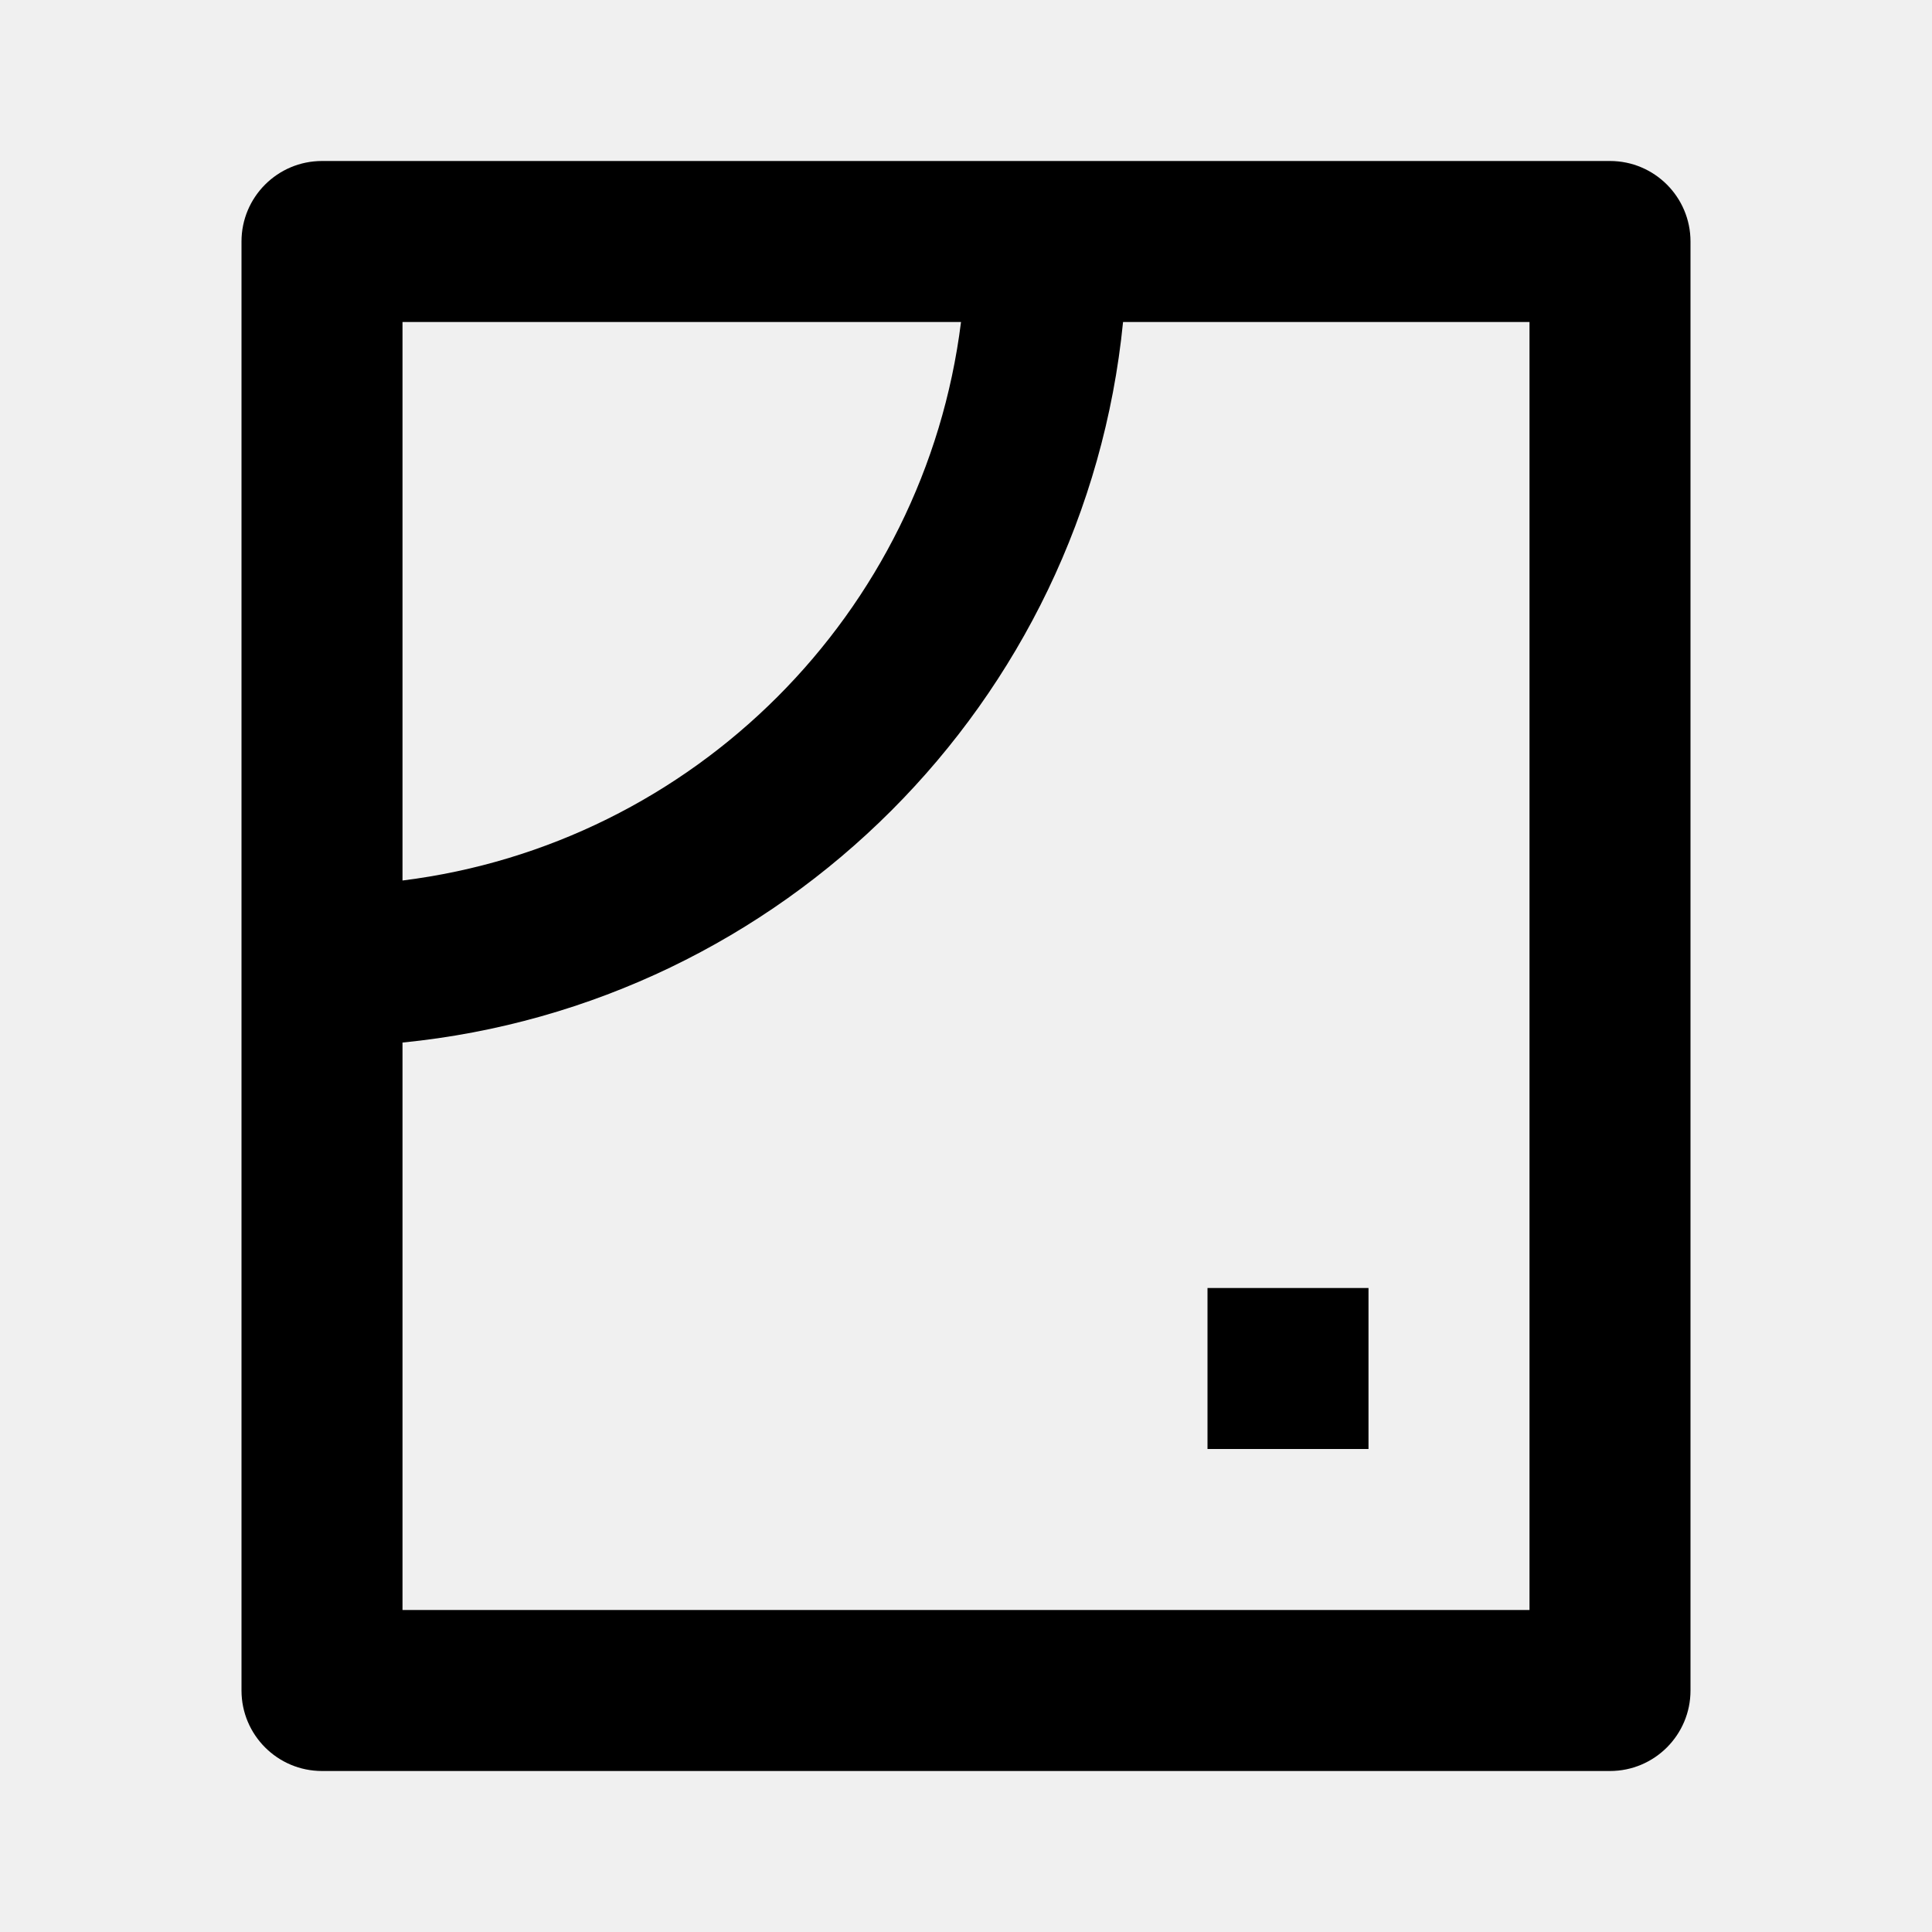
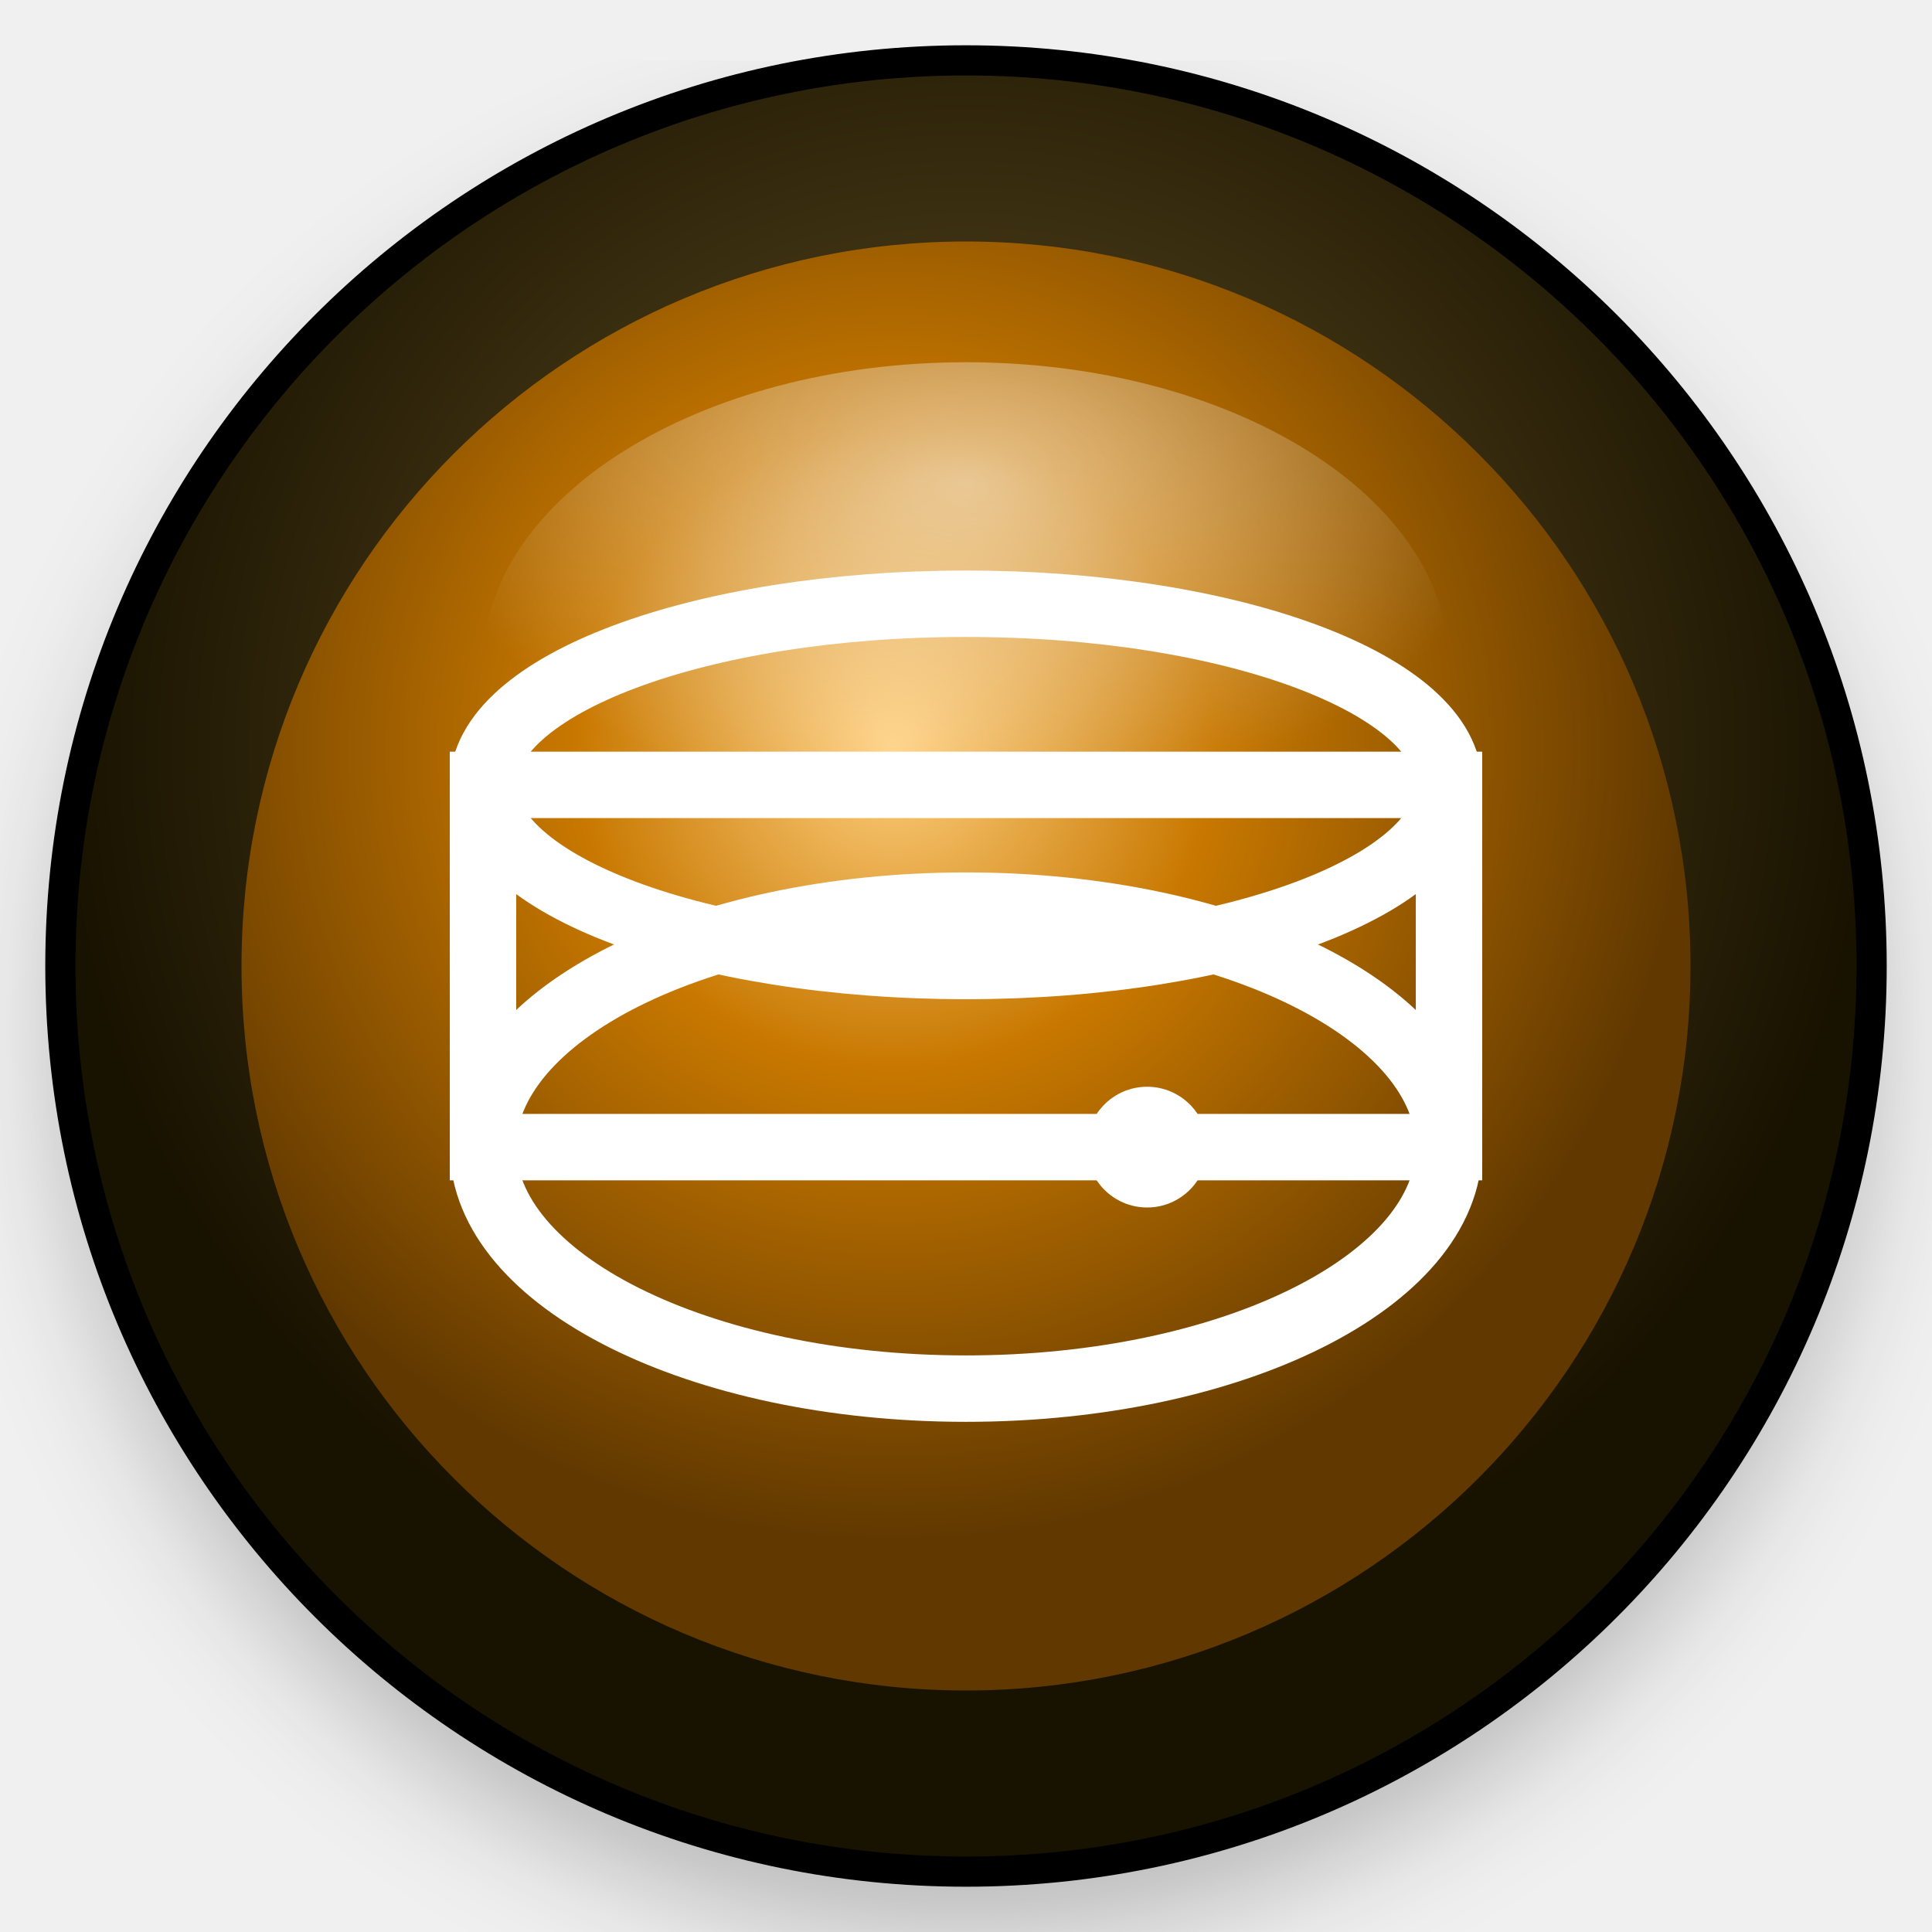
- <svg xmlns="http://www.w3.org/2000/svg" viewBox="0 0 24 24" fill="currentColor">
-   <path d="M5 10.938C8.619 10.487 11.487 7.619 11.938 4H5V10.938ZM5 12.951V20H19V4H13.951C13.482 8.724 9.724 12.482 5 12.951ZM4 2H20C20.552 2 21 2.448 21 3V21C21 21.552 20.552 22 20 22H4C3.448 22 3 21.552 3 21V3C3 2.448 3.448 2 4 2ZM15 16H17V18H15V16Z" />
+ <svg xmlns="http://www.w3.org/2000/svg" viewBox="0 0 64 64" width="64" height="64">
+   <defs>
+     <radialGradient id="body" cx="50%" cy="38%" r="50%">
+       <stop offset="0%" stop-color="#6a5530" />
+       <stop offset="60%" stop-color="#3a2e10" />
+       <stop offset="100%" stop-color="#181200" />
+     </radialGradient>
+     <radialGradient id="face" cx="45%" cy="35%" r="55%">
+       <stop offset="0%" stop-color="#ffd080" />
+       <stop offset="40%" stop-color="#c87800" />
+       <stop offset="100%" stop-color="#603800" />
+     </radialGradient>
+     <radialGradient id="gloss" cx="50%" cy="20%" r="55%">
+       <stop offset="0%" stop-color="#ffffff" stop-opacity="0.55" />
+       <stop offset="100%" stop-color="#ffffff" stop-opacity="0" />
+     </radialGradient>
+     <filter id="shadow">
+       <feDropShadow dx="0" dy="2" stdDeviation="2" flood-color="#000" flood-opacity="0.6" />
+     </filter>
+   </defs>
+   <circle cx="32" cy="32" r="30" fill="#000" opacity="0.4" filter="url(#shadow)" />
+   <circle cx="32" cy="32" r="30" fill="url(#body)" stroke="#000000" stroke-width="1" />
+   <circle cx="32" cy="32" r="24" fill="url(#face)" />
+   <ellipse cx="32" cy="38" rx="16" ry="8" fill="none" stroke="#fff" stroke-width="2.2" />
+   <rect x="16" y="26" width="32" height="12" fill="none" stroke="#fff" stroke-width="2.2" />
+   <ellipse cx="32" cy="26" rx="16" ry="6" fill="none" stroke="#fff" stroke-width="2.2" />
+   <circle cx="38" cy="38" r="2" fill="#fff" />
+   <ellipse cx="32" cy="22" rx="16" ry="10" fill="url(#gloss)" />
</svg>
